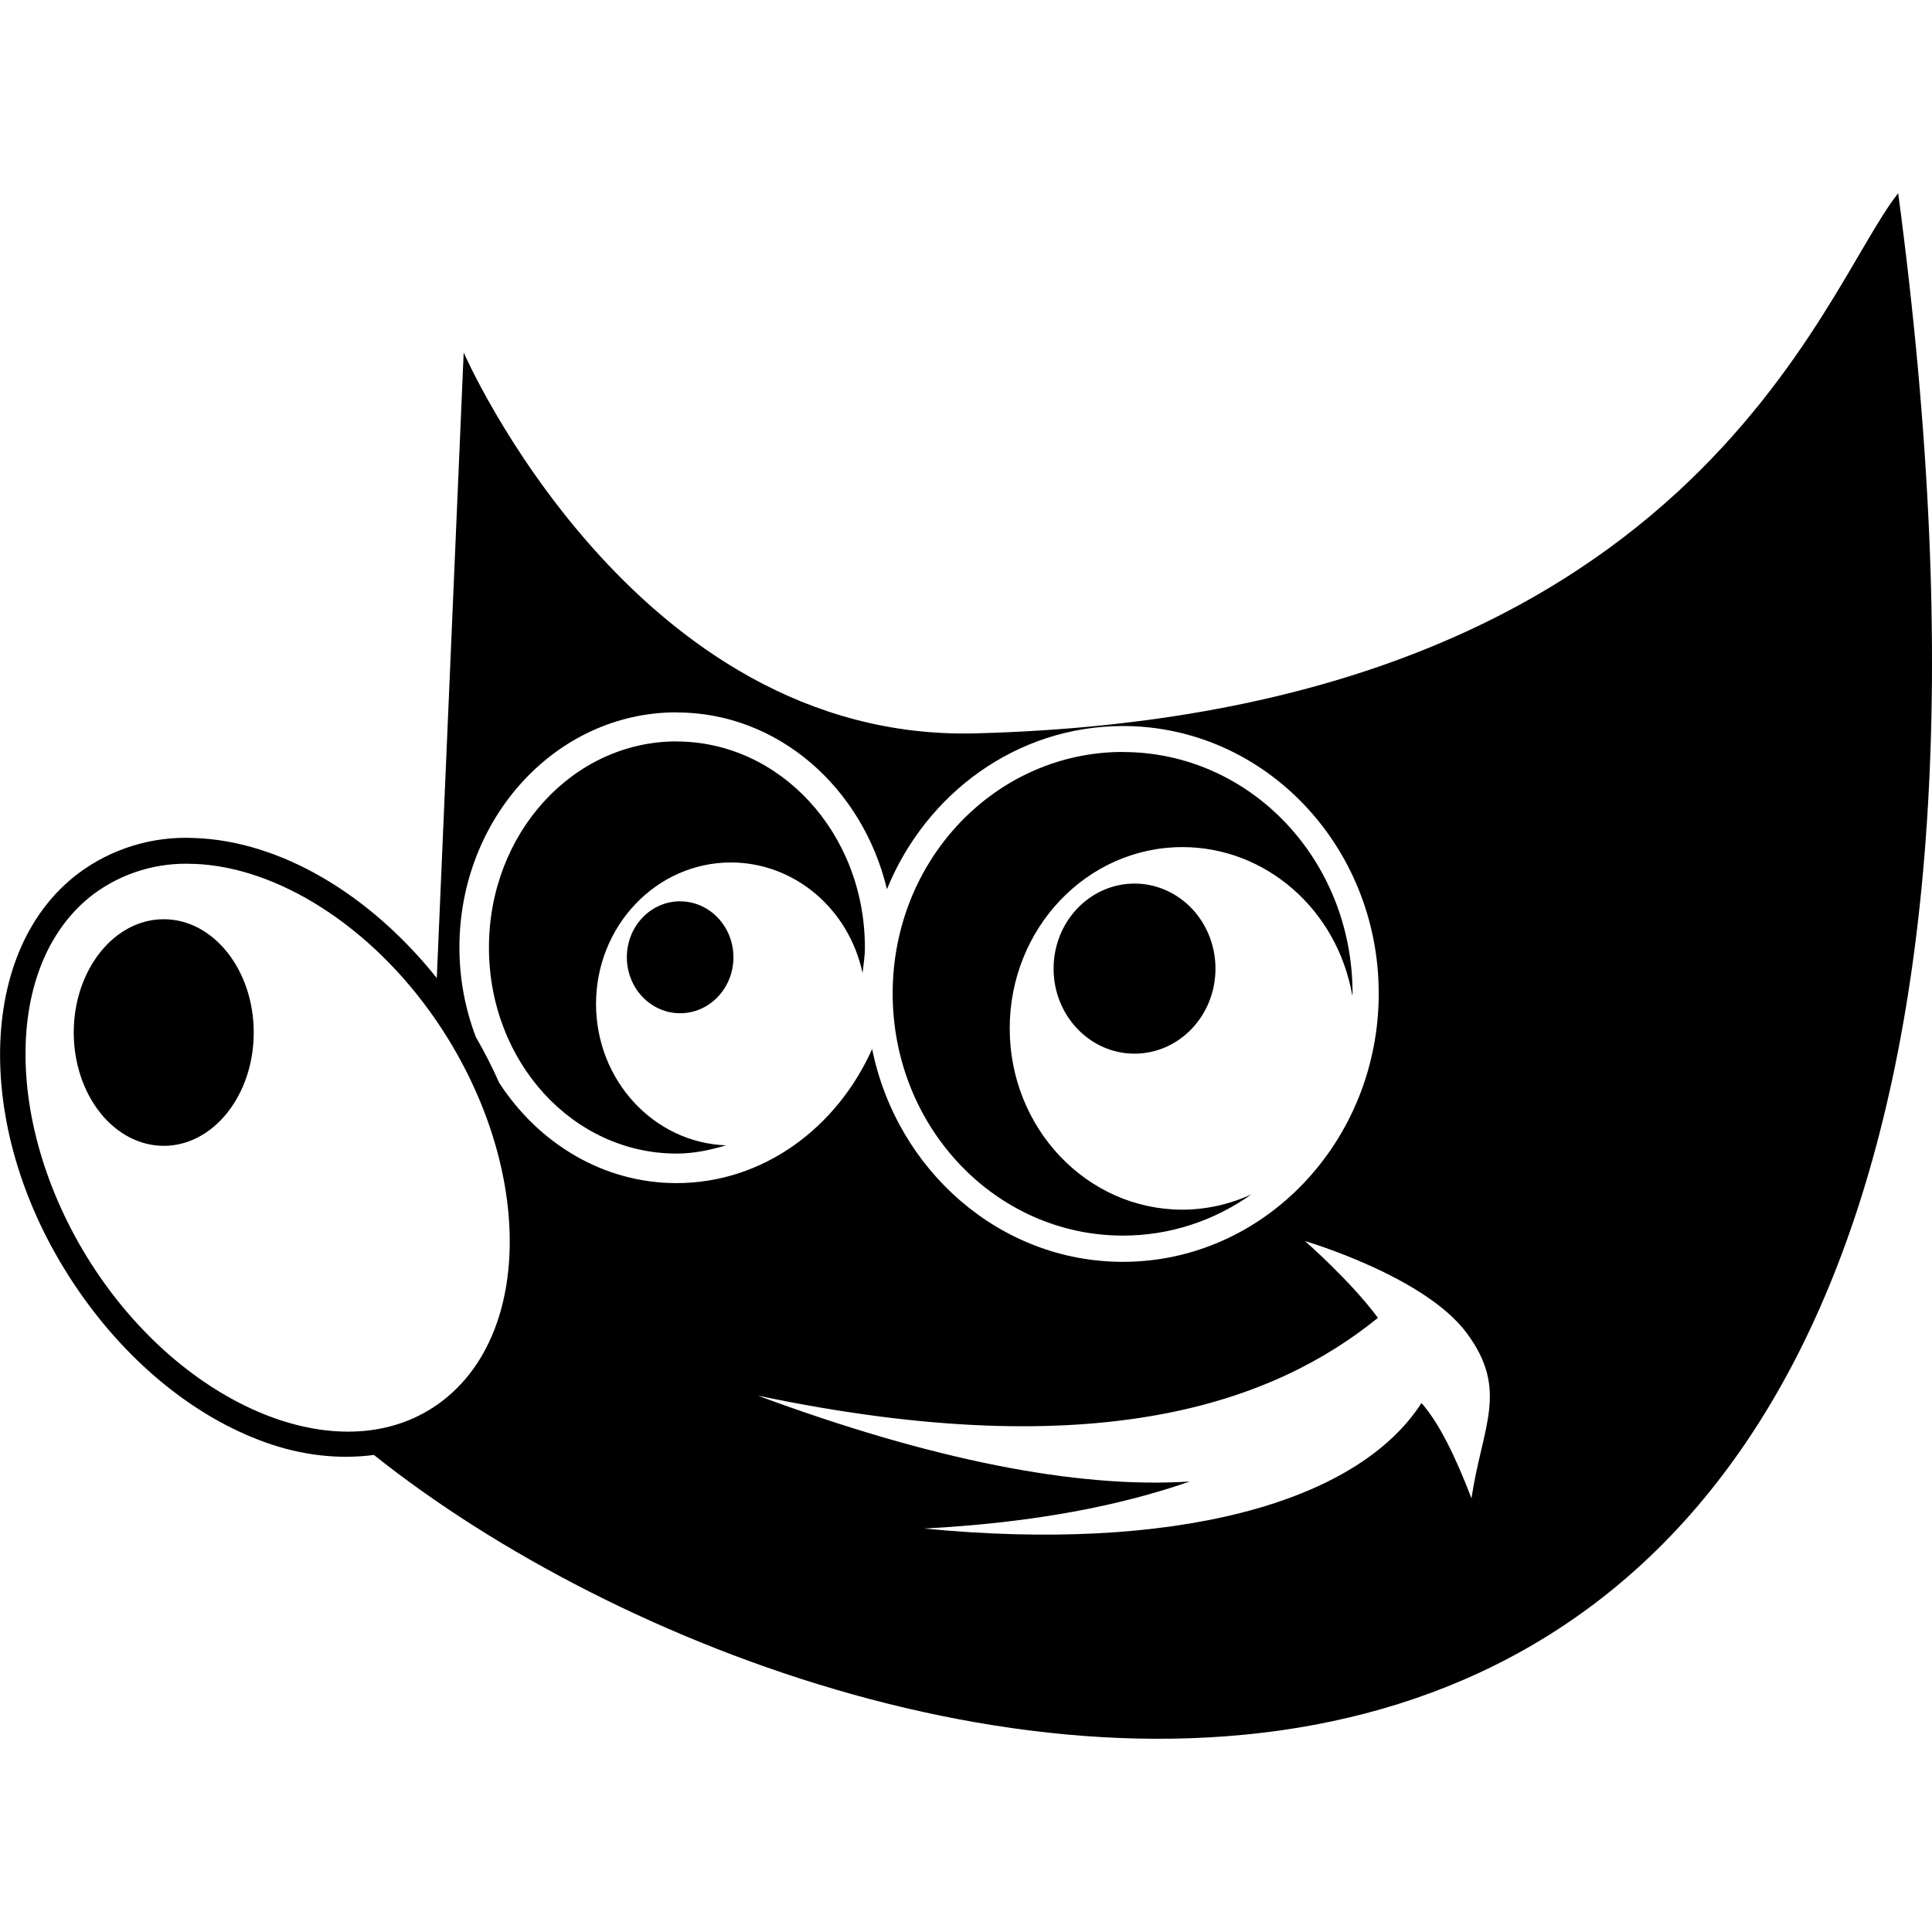
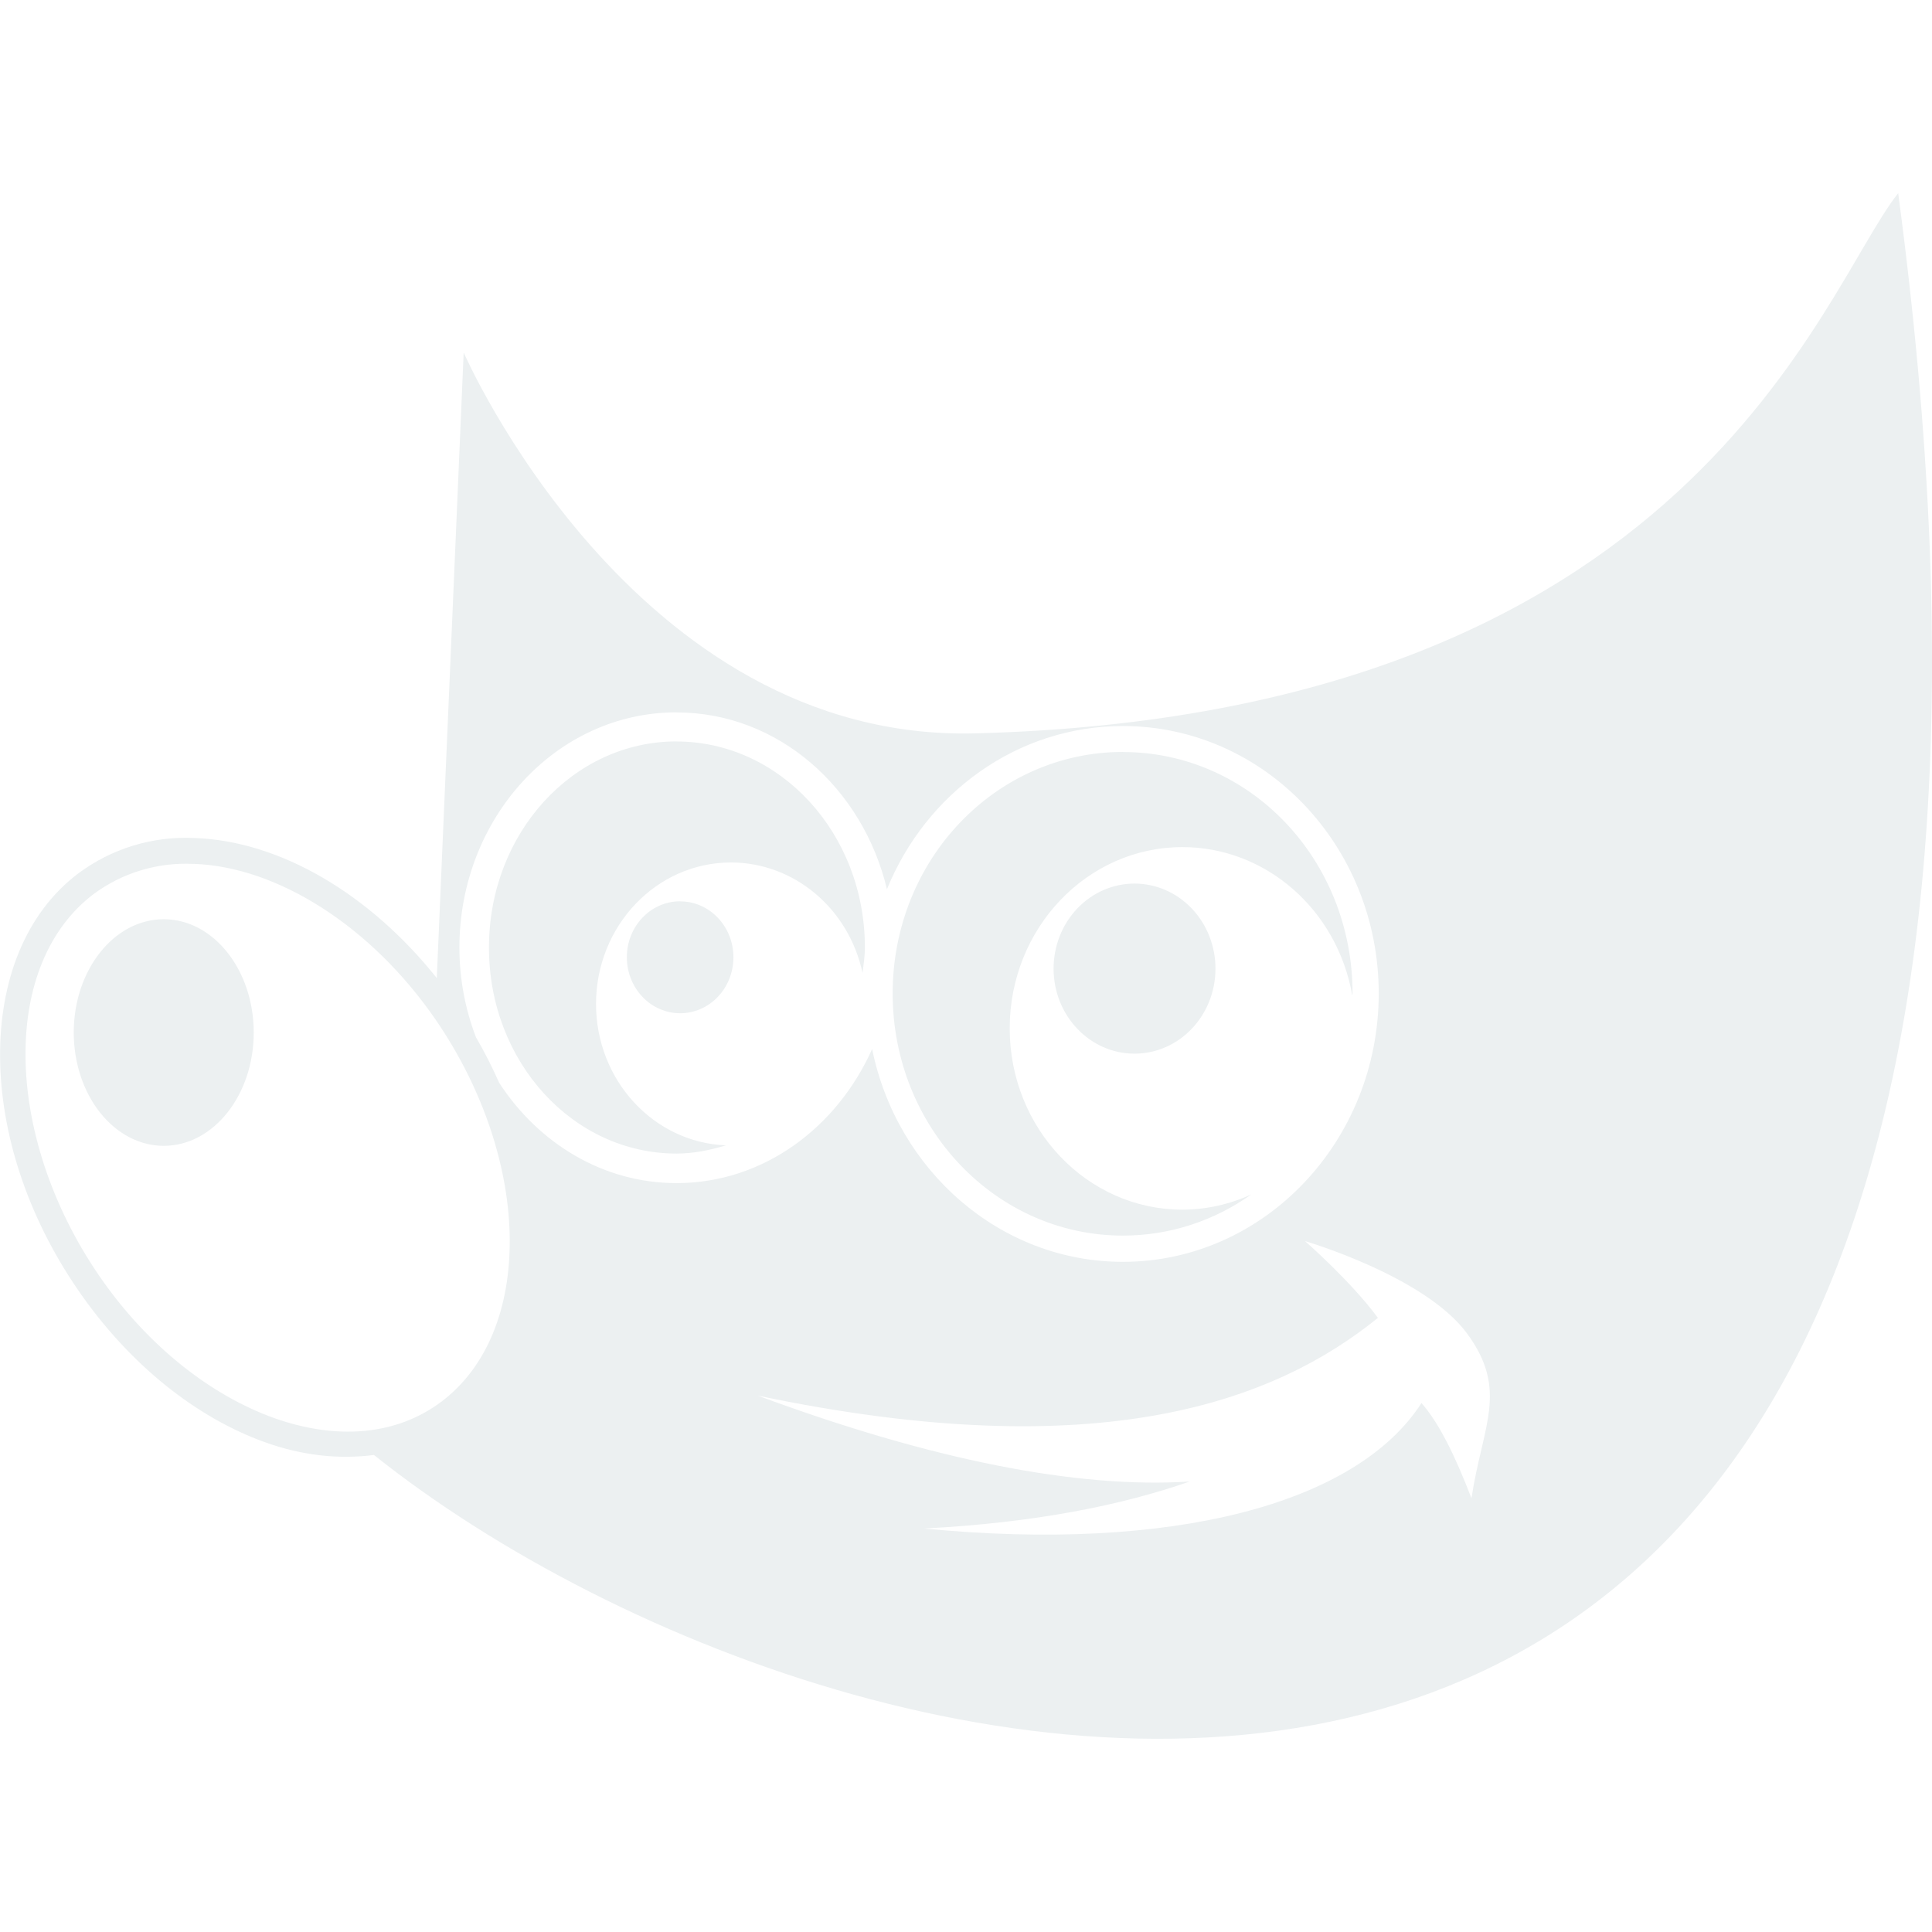
<svg xmlns="http://www.w3.org/2000/svg" role="img" viewBox="0 0 24 24">
-   <path d="M23.58 2.4c-.963 1.206-2.55 6.476-11.46 6.71-4.253.112-6.36-4.731-6.36-4.731l-.334 7.771c-.831-1.042-1.945-1.705-3.014-1.74a2.23 2.23 0 00-1.441.441c-.663.502-.977 1.345-.97 2.28.006.934.33 1.965.97 2.896.64.931 1.476 1.587 2.324 1.89.456.164.916.214 1.35.157C10.674 22.882 26.797 26.557 23.58 2.4zM8.404 8.85c1.265 0 2.314.94 2.614 2.196.484-1.19 1.614-2.027 2.931-2.027 1.758 0 3.178 1.49 3.178 3.322 0 1.833-1.42 3.334-3.178 3.334-1.531 0-2.81-1.14-3.115-2.644-.437.978-1.353 1.666-2.43 1.666-.915 0-1.716-.497-2.203-1.246a5.726 5.726 0 00-.289-.567 3.118 3.118 0 01-.205-1.113c0-1.604 1.198-2.922 2.697-2.922zm0 .36c-1.284 0-2.33 1.138-2.33 2.561s1.046 2.559 2.33 2.559c.214 0 .417-.043.614-.102a1.676 1.759 0 01-1.614-1.756 1.676 1.759 0 011.676-1.758 1.676 1.759 0 011.635 1.373c.012-.105.029-.207.029-.316 0-1.423-1.056-2.56-2.34-2.56zm5.545.131c-1.576 0-2.86 1.334-2.86 3 0 1.667 1.284 3.008 2.86 3.008.591 0 1.14-.188 1.596-.512a2.146 2.252 0 01-.858.19 2.146 2.252 0 01-2.144-2.252 2.146 2.252 0 012.144-2.252 2.146 2.252 0 012.112 1.845l.003-.026c0-1.667-1.277-3-2.853-3zm-11.545 1.39c1.038.035 2.206.77 3.008 1.936.606.882.914 1.866.92 2.727.006.861-.282 1.589-.846 2.016-.564.426-1.31.48-2.082.205-.772-.277-1.564-.883-2.17-1.764-.605-.881-.911-1.867-.917-2.728-.007-.862.282-1.589.845-2.016a1.92 1.92 0 011.242-.375zm11.69.245a1.006 1.056 0 00-1.006 1.059 1.006 1.056 0 001.006 1.054 1.006 1.056 0 001.005-1.054 1.006 1.056 0 00-1.005-1.059zm-5.645.22a.662.695 0 00-.662.694.662.695 0 00.662.697.662.695 0 00.662-.697.662.695 0 00-.662-.693zm-6.414.223a1.118 1.408 0 00-1.119 1.407 1.118 1.408 0 001.12 1.408 1.118 1.408 0 001.116-1.408 1.118 1.408 0 00-1.117-1.407zm14.176 3.998s1.487.435 2.011 1.145c.523.708.194 1.145.057 2.05-.202-.528-.407-.942-.621-1.183-.81 1.259-3.104 1.858-6.18 1.559 1.38-.072 2.451-.288 3.301-.584-1.4.09-3.214-.27-5.365-1.067 4.262.895 6.433.063 7.703-.966-.335-.455-.906-.954-.906-.954z" />
+   <path fill="#ecf0f1" d="M23.58 2.4c-.963 1.206-2.55 6.476-11.46 6.71-4.253.112-6.36-4.731-6.36-4.731l-.334 7.771c-.831-1.042-1.945-1.705-3.014-1.74a2.23 2.23 0 00-1.441.441c-.663.502-.977 1.345-.97 2.28.006.934.33 1.965.97 2.896.64.931 1.476 1.587 2.324 1.89.456.164.916.214 1.35.157C10.674 22.882 26.797 26.557 23.58 2.4zM8.404 8.85c1.265 0 2.314.94 2.614 2.196.484-1.19 1.614-2.027 2.931-2.027 1.758 0 3.178 1.49 3.178 3.322 0 1.833-1.42 3.334-3.178 3.334-1.531 0-2.81-1.14-3.115-2.644-.437.978-1.353 1.666-2.43 1.666-.915 0-1.716-.497-2.203-1.246a5.726 5.726 0 00-.289-.567 3.118 3.118 0 01-.205-1.113c0-1.604 1.198-2.922 2.697-2.922zm0 .36c-1.284 0-2.33 1.138-2.33 2.561s1.046 2.559 2.33 2.559c.214 0 .417-.043.614-.102a1.676 1.759 0 01-1.614-1.756 1.676 1.759 0 011.676-1.758 1.676 1.759 0 011.635 1.373c.012-.105.029-.207.029-.316 0-1.423-1.056-2.56-2.34-2.56zm5.545.131c-1.576 0-2.86 1.334-2.86 3 0 1.667 1.284 3.008 2.86 3.008.591 0 1.14-.188 1.596-.512a2.146 2.252 0 01-.858.19 2.146 2.252 0 01-2.144-2.252 2.146 2.252 0 012.144-2.252 2.146 2.252 0 012.112 1.845l.003-.026c0-1.667-1.277-3-2.853-3zm-11.545 1.39c1.038.035 2.206.77 3.008 1.936.606.882.914 1.866.92 2.727.006.861-.282 1.589-.846 2.016-.564.426-1.31.48-2.082.205-.772-.277-1.564-.883-2.17-1.764-.605-.881-.911-1.867-.917-2.728-.007-.862.282-1.589.845-2.016a1.92 1.92 0 011.242-.375zm11.69.245a1.006 1.056 0 00-1.006 1.059 1.006 1.056 0 001.006 1.054 1.006 1.056 0 001.005-1.054 1.006 1.056 0 00-1.005-1.059zm-5.645.22a.662.695 0 00-.662.694.662.695 0 00.662.697.662.695 0 00.662-.697.662.695 0 00-.662-.693zm-6.414.223a1.118 1.408 0 00-1.119 1.407 1.118 1.408 0 001.12 1.408 1.118 1.408 0 001.116-1.408 1.118 1.408 0 00-1.117-1.407zm14.176 3.998s1.487.435 2.011 1.145c.523.708.194 1.145.057 2.05-.202-.528-.407-.942-.621-1.183-.81 1.259-3.104 1.858-6.18 1.559 1.38-.072 2.451-.288 3.301-.584-1.4.09-3.214-.27-5.365-1.067 4.262.895 6.433.063 7.703-.966-.335-.455-.906-.954-.906-.954z" />
</svg>
